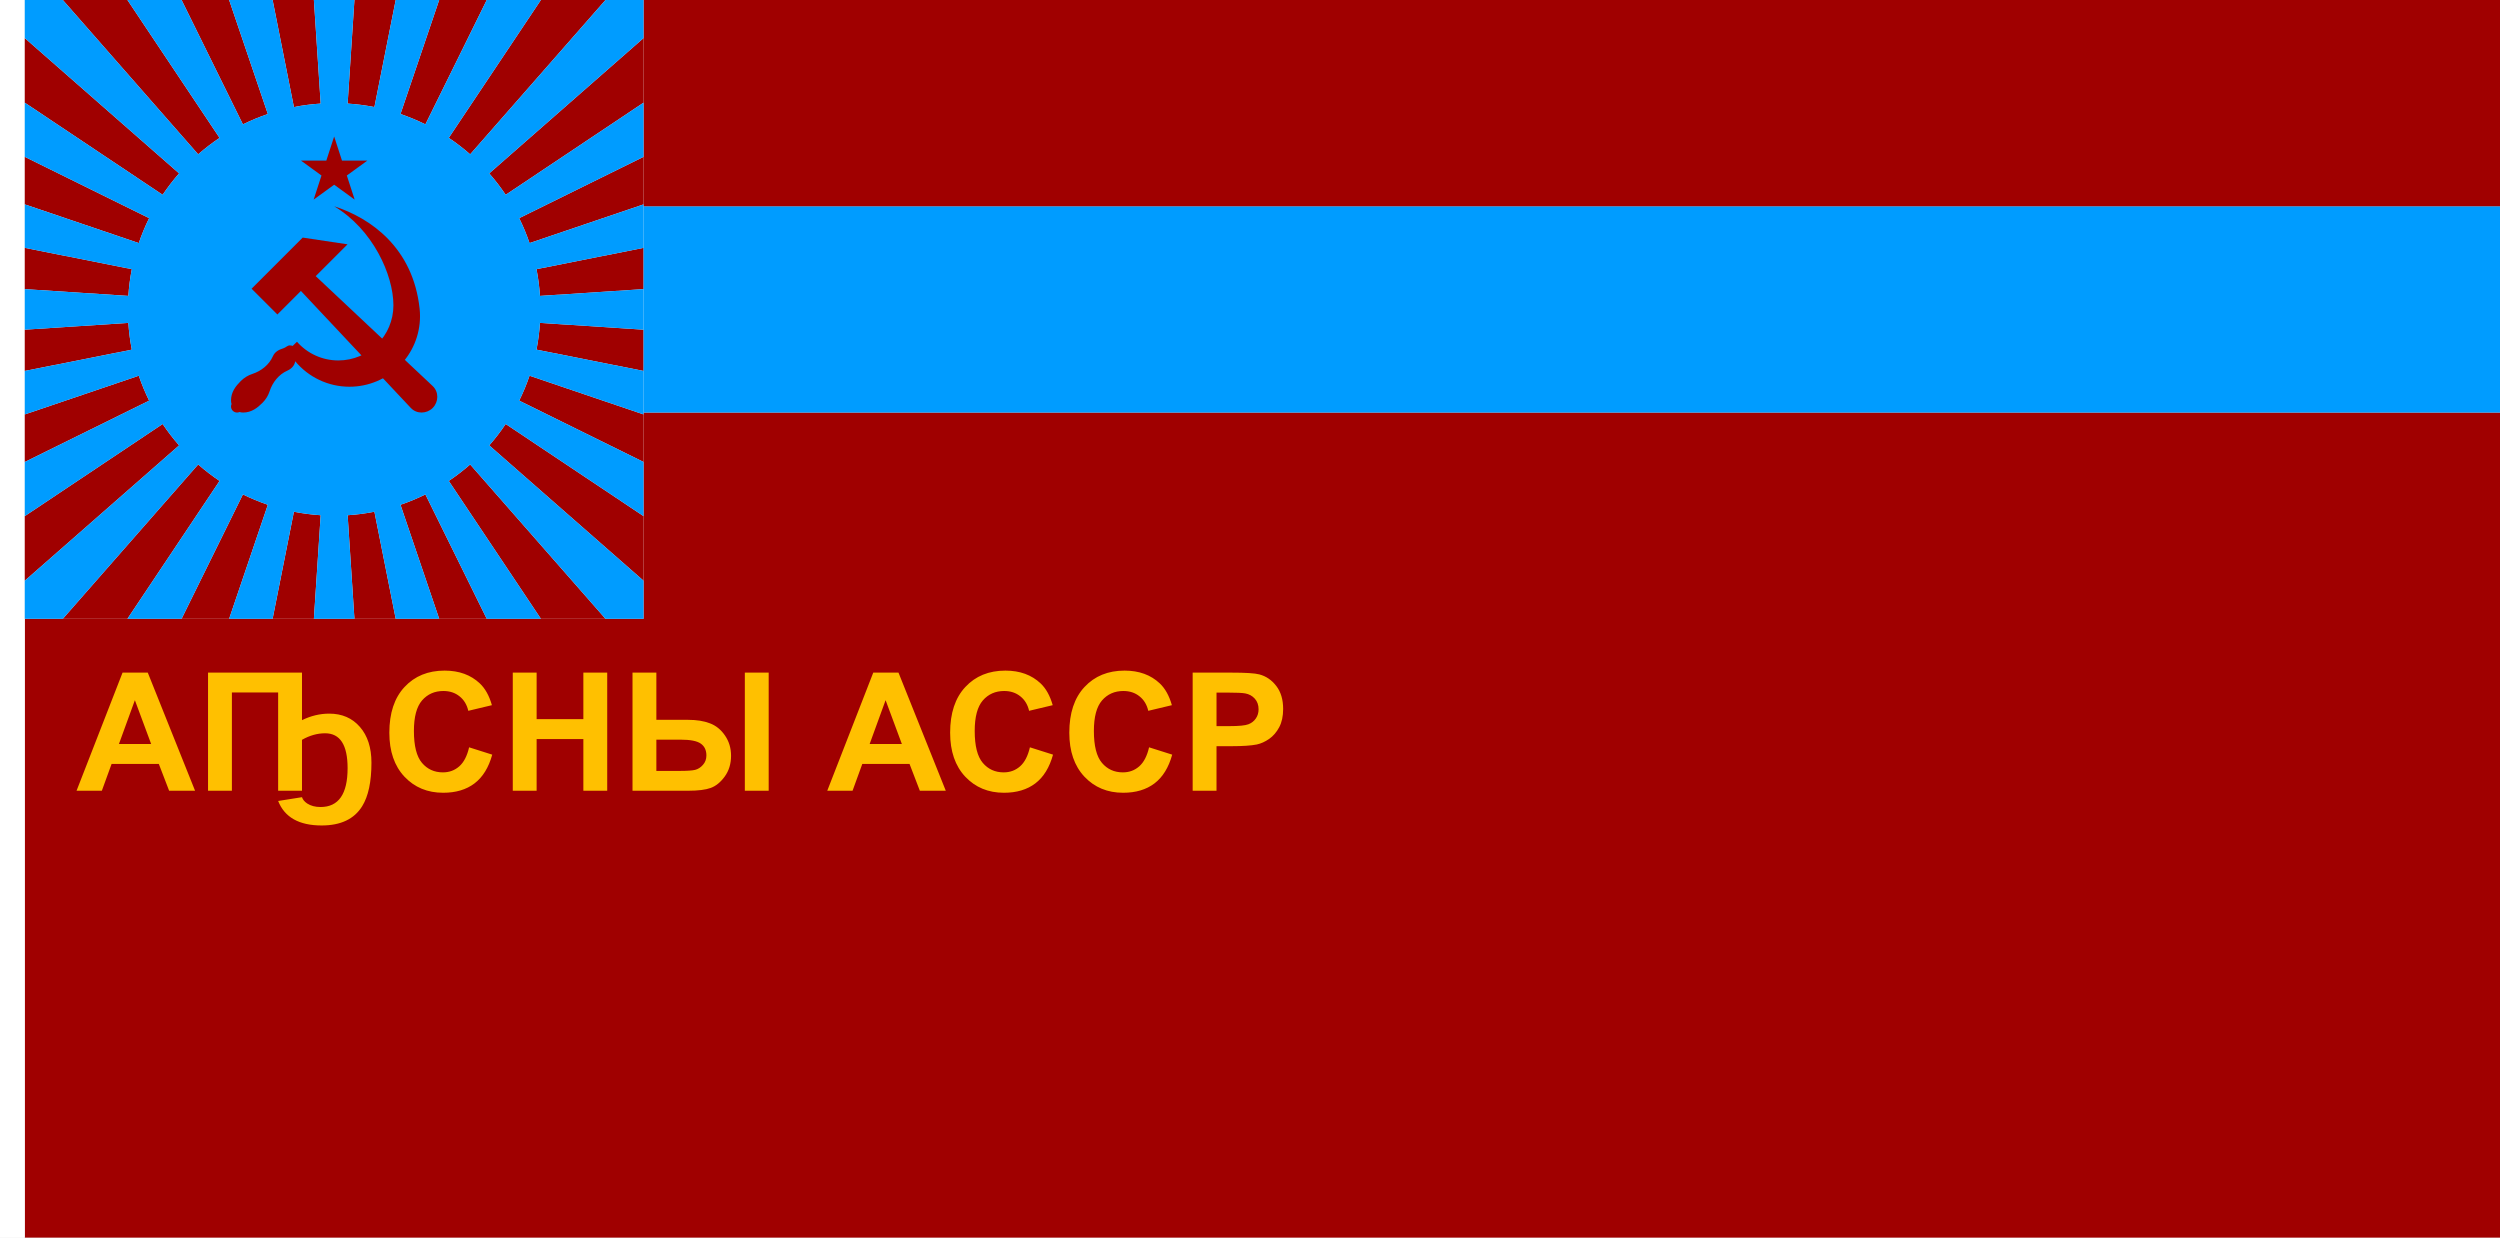
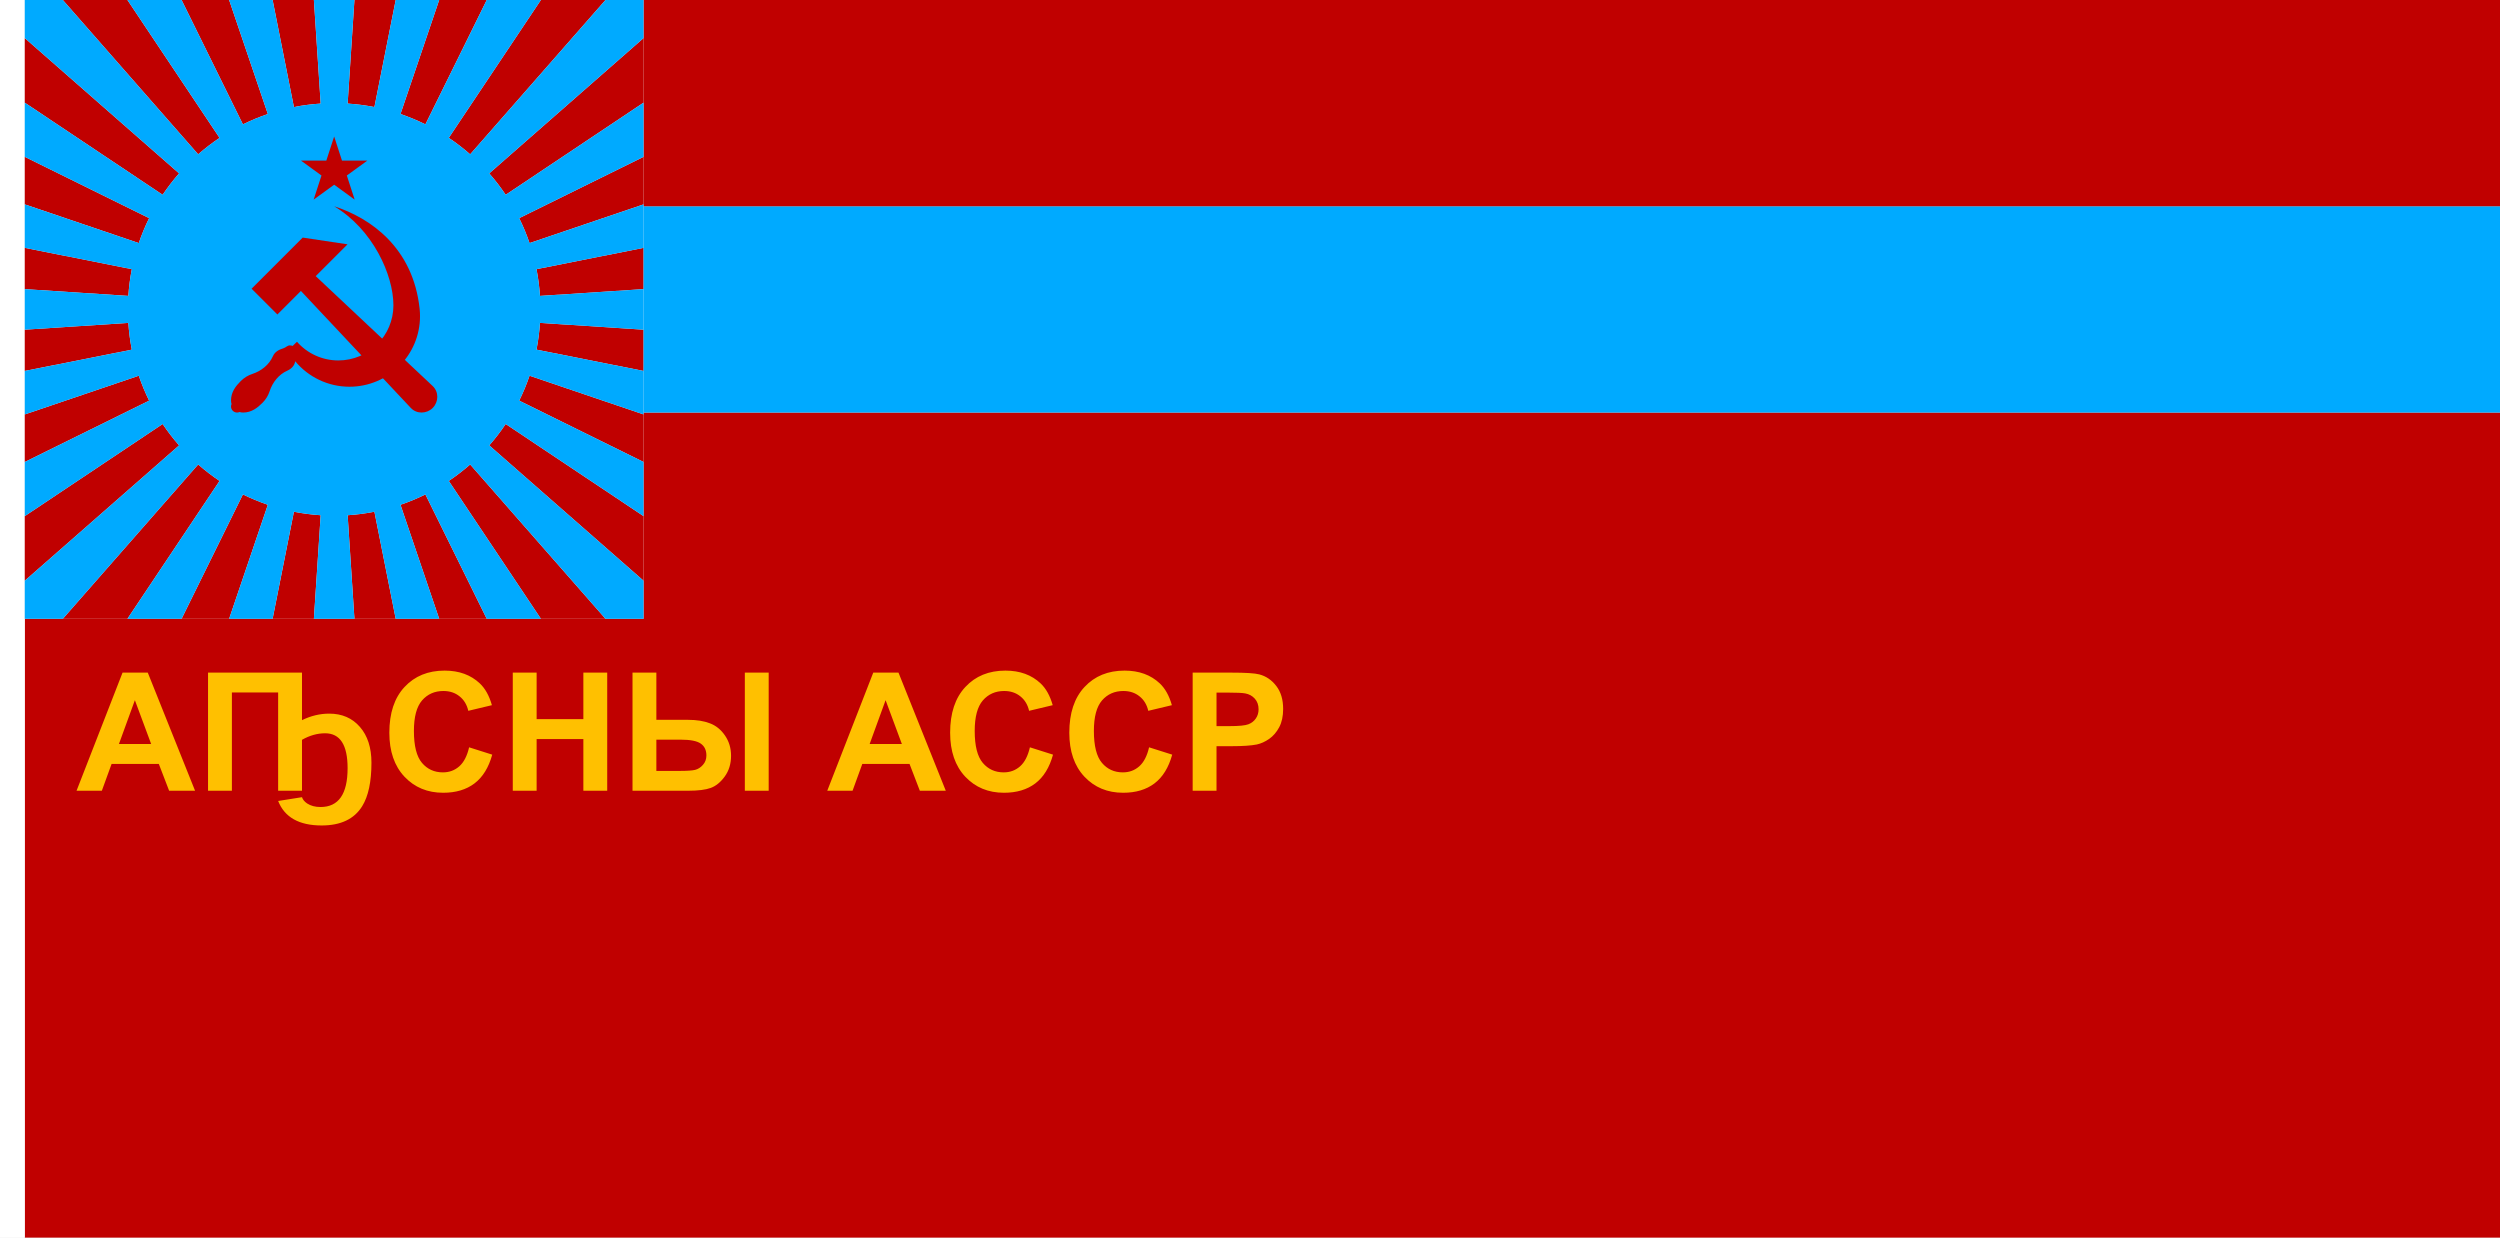
<svg xmlns="http://www.w3.org/2000/svg" width="3636" height="1800" viewBox="0 0 962.025 476.25" version="1.1" id="svg8">
  <defs id="defs2" />
  <g id="layer1" transform="translate(112.3345,-299.2679)">
-     <path style="fill:#a00000;fill-opacity:1;stroke:none;stroke-width:0.686px;stroke-linecap:butt;stroke-linejoin:miter;stroke-opacity:1" d="m 849.69,458.018 10e-6,317.5 h -952.5 v -238.125 h 238.125 v -79.375 z" id="path841" />
+     <path style="fill:#c00000;fill-opacity:1;stroke:none;stroke-width:0.686px;stroke-linecap:butt;stroke-linejoin:miter;stroke-opacity:1" d="m 849.69,458.018 10e-6,317.5 h -952.5 v -238.125 h 238.125 v -79.375 z" id="path841" />
    <path style="fill:#ffffff;fill-opacity:1;stroke:none;stroke-width:0.512px;stroke-linecap:butt;stroke-linejoin:miter;stroke-opacity:1" d="m -102.81,299.268 h -9.525 v 476.25 h 9.525 z" id="path1079" />
-     <path style="fill:#a00000;fill-opacity:1;stroke:none;stroke-width:0.917px;stroke-linecap:butt;stroke-linejoin:miter;stroke-opacity:1" d="M 91.361,0 288.205,224.457 c 9.825,-8.623 20.215,-16.618 31.113,-23.914 L 185.32,0 Z m 172.723,0 89.209,180.898 c 11.677,-5.77 23.775,-10.819 36.25,-15.053 L 333.246,0 Z m 132.406,0 30.975,155.727 c 12.701,-2.512 25.691,-4.216 38.914,-5.07 L 456.504,0 Z m 119.006,0 -9.875,150.656 c 13.223,0.854 26.213,2.558 38.914,5.07 L 575.51,0 Z m 123.258,0 -56.297,165.846 c 12.475,4.234 24.573,9.283 36.25,15.053 L 707.916,0 Z M 786.68,0 652.682,200.543 c 10.898,7.296 21.288,15.291 31.113,23.914 L 880.639,0 Z M 36,55.361 v 93.959 l 200.543,133.998 c 7.296,-10.898 15.291,-21.288 23.914,-31.113 z m 900,0 -224.459,196.844 c 8.623,9.825 16.619,20.215 23.916,31.113 L 936,149.32 Z M 36,228.084 v 69.162 l 165.846,56.297 c 4.234,-12.475 9.283,-24.573 15.053,-36.25 z m 900,0 -180.898,89.209 c 5.77,11.677 10.819,23.775 15.053,36.25 L 936,297.246 Z M 36,360.49 v 60.014 l 150.656,9.875 c 0.854,-13.223 2.558,-26.213 5.07,-38.914 z m 900,0 -155.727,30.975 c 2.512,12.701 4.216,25.691 5.07,38.914 L 936,420.504 Z M 186.656,469.621 36,479.496 v 60.014 l 155.727,-30.975 c -2.512,-12.701 -4.216,-25.691 -5.07,-38.914 z m 598.688,0 c -0.854,13.223 -2.558,26.213 -5.07,38.914 L 936,539.51 V 479.496 Z M 201.846,546.457 36,602.754 v 69.162 l 180.898,-89.209 c -5.77,-11.677 -10.819,-23.775 -15.053,-36.25 z m 568.309,0 c -4.234,12.475 -9.283,24.573 -15.053,36.25 L 936,671.916 V 602.754 Z M 236.543,616.682 36,750.68 v 93.959 L 260.459,647.795 c -8.623,-9.825 -16.619,-20.215 -23.916,-31.113 z m 498.914,0 c -7.297,10.898 -15.293,21.288 -23.916,31.113 L 936,844.639 V 750.68 Z M 288.205,675.541 91.361,900 H 185.32 L 319.318,699.457 c -10.899,-7.297 -21.288,-15.292 -31.113,-23.916 z m 395.59,0 c -9.826,8.624 -20.215,16.619 -31.113,23.916 L 786.68,900 h 93.959 z M 353.293,719.102 264.084,900 h 69.162 l 56.297,-165.846 c -12.475,-4.234 -24.573,-9.283 -36.25,-15.053 z m 265.414,0 c -11.677,5.77 -23.775,10.819 -36.25,15.053 L 638.754,900 h 69.162 z M 427.465,744.273 396.49,900 h 60.014 l 9.875,-150.656 c -13.223,-0.854 -26.213,-2.558 -38.914,-5.07 z m 117.07,0 c -12.701,2.512 -25.691,4.216 -38.914,5.07 L 515.496,900 h 60.014 z" transform="matrix(0.2645833,0,0,0.2645833,-112.3345,299.2679)" id="path829" />
-     <path style="fill:#009cff;fill-opacity:1;stroke:none;stroke-width:0.28px;stroke-linecap:butt;stroke-linejoin:miter;stroke-opacity:1" d="m 849.69,378.643 v 79.375 h -714.375 v -79.375 z" id="path831" />
-     <path id="path833" d="m 849.69,378.643 v -79.375 h -714.375 v 79.375 z" style="fill:#a00000;fill-opacity:1;stroke:none;stroke-width:0.28px;stroke-linecap:butt;stroke-linejoin:miter;stroke-opacity:1" />
-     <path style="opacity:1;fill:#009cff;fill-opacity:1;fill-rule:nonzero;stroke:none;stroke-width:14.108;stroke-linecap:butt;stroke-linejoin:bevel;stroke-miterlimit:4;stroke-dasharray:none;stroke-dashoffset:0;stroke-opacity:1;paint-order:normal" d="m 456.504,0 9.875,150.656 c -13.223,0.854 -26.213,2.558 -38.914,5.07 L 396.49,0 h -63.244 l 56.297,165.846 c -12.475,4.234 -24.573,9.283 -36.25,15.053 L 264.084,0 h -78.764 l 133.998,200.543 c -10.898,7.296 -21.288,15.291 -31.113,23.914 L 91.361,0 H 36 L 36,55.361 260.457,252.205 c -8.623,9.825 -16.618,20.215 -23.914,31.113 L 36,149.32 v 78.764 l 180.898,89.209 c -5.77,11.677 -10.819,23.775 -15.053,36.25 L 36,297.246 v 63.244 l 155.727,30.975 c -2.512,12.701 -4.216,25.691 -5.07,38.914 L 36,420.504 v 58.992 l 150.656,-9.875 c 0.854,13.223 2.558,26.213 5.07,38.914 L 36,539.51 v 63.244 l 165.846,-56.297 c 4.234,12.475 9.283,24.573 15.053,36.25 L 36,671.916 v 78.764 L 236.543,616.682 c 7.297,10.898 15.293,21.288 23.916,31.113 L 36,844.639 36,900 91.361,900 288.205,675.541 c 9.826,8.624 20.215,16.619 31.113,23.916 L 185.32,900 h 78.764 l 89.209,-180.898 c 11.677,5.77 23.775,10.819 36.25,15.053 L 333.246,900 h 63.244 l 30.975,-155.727 c 12.701,2.512 25.691,4.216 38.914,5.07 L 456.504,900 h 58.992 l -9.875,-150.656 c 13.223,-0.854 26.213,-2.558 38.914,-5.07 L 575.51,900 h 63.244 L 582.457,734.154 c 12.475,-4.234 24.573,-9.283 36.25,-15.053 L 707.916,900 h 78.764 L 652.682,699.457 c 10.899,-7.297 21.288,-15.292 31.113,-23.916 L 880.639,900 l 55.361,-2e-5 L 936,844.639 711.541,647.795 c 8.623,-9.825 16.619,-20.215 23.916,-31.113 L 936,750.68 V 671.916 L 755.102,582.707 c 5.77,-11.677 10.819,-23.775 15.053,-36.25 L 936,602.754 V 539.51 L 780.273,508.535 c 2.512,-12.701 4.216,-25.691 5.07,-38.914 L 936,479.496 v -58.992 l -150.656,9.875 c -0.854,-13.223 -2.558,-26.213 -5.07,-38.914 L 936,360.49 v -63.244 l -165.846,56.297 c -4.234,-12.475 -9.283,-24.573 -15.053,-36.25 L 936,228.084 V 149.32 L 735.457,283.318 c -7.297,-10.898 -15.293,-21.288 -23.916,-31.113 L 936,55.361 936,0 H 880.639 L 683.795,224.457 c -9.825,-8.623 -20.215,-16.618 -31.113,-23.914 L 786.68,0 h -78.764 l -89.209,180.898 c -11.677,-5.77 -23.775,-10.819 -36.25,-15.053 L 638.754,0 h -63.244 l -30.975,155.727 c -12.701,-2.512 -25.691,-4.216 -38.914,-5.07 L 515.496,0 Z" transform="matrix(0.2645833,0,0,0.2645833,-112.3345,299.2679)" id="path835" />
-     <g transform="matrix(0.6666667,0,0,0.6666667,-21.04067,119.5997)" id="g7866" style="fill:#ffc000;fill-opacity:1">
-       <path id="path840" d="m 55.94,388.565 c 22.256,13.256 34.193,39.496 34.203,57.162 0.01,17.581 -14.253,31.844 -31.834,31.834 -9.125,-0.005 -17.804,-3.945 -23.835,-10.792 l -2.488,2.402 c -0.519,-0.19 -1.077,-0.298 -1.661,-0.298 -1.389,5.3e-4 -2.295,1.246 -3.626,1.644 -2.747,0.822 -5.002,2.088 -6.101,4.586 -2.176,4.945 -6.711,8.551 -11.91,10.251 -2.43,0.794 -4.713,2.163 -6.645,4.095 -2.941,2.941 -5.634,6.332 -5.634,11.216 0,0.715 0.109,1.406 0.309,2.055 -0.203,0.448 -0.309,0.934 -0.309,1.426 -0.001,1.923 1.558,3.482 3.481,3.481 0.491,-2.6e-4 0.976,-0.107 1.424,-0.31 0.65,0.201 1.341,0.31 2.057,0.31 4.884,-10e-6 8.275,-2.693 11.217,-5.634 1.932,-1.932 3.3,-4.215 4.094,-6.645 1.7,-5.199 5.306,-9.734 10.251,-11.91 2.296,-1.01 4.166,-2.898 4.523,-5.421 7.648,9.209 19.068,14.706 31.289,14.713 22.509,0.012 40.758,-18.247 40.756,-40.756 -1.3e-4,-1.449 -0.081,-2.887 -0.234,-4.31 -3.792,-35.226 -28.339,-52.336 -49.326,-59.099 z" style="opacity:1;fill:#a00000;fill-opacity:1;fill-rule:evenodd;stroke:none;stroke-width:0.265;stroke-linecap:round;stroke-linejoin:round;stroke-miterlimit:4;stroke-dasharray:none;stroke-dashoffset:0;stroke-opacity:1" />
-       <path id="path891" d="m 112.816,492.343 c 3.594,3.377 3.487,9.141 0,12.628 -3.487,3.487 -9.251,3.594 -12.628,0 L 36.743,437.448 23.158,451.032 8.275,436.15 37.782,406.643 63.665,410.525 45.292,428.898 Z" style="opacity:1;fill:#a00000;fill-opacity:1;fill-rule:evenodd;stroke:none;stroke-width:0.265;stroke-linecap:round;stroke-linejoin:round;stroke-miterlimit:4;stroke-dasharray:none;stroke-dashoffset:0;stroke-opacity:1" />
-       <path style="color:#000000;font-style:normal;font-variant:normal;font-weight:normal;font-stretch:normal;font-size:medium;line-height:normal;font-family:sans-serif;font-variant-ligatures:normal;font-variant-position:normal;font-variant-caps:normal;font-variant-numeric:normal;font-variant-alternates:normal;font-feature-settings:normal;text-indent:0;text-align:start;text-decoration:none;text-decoration-line:none;text-decoration-style:solid;text-decoration-color:#000000;letter-spacing:normal;word-spacing:normal;text-transform:none;writing-mode:lr-tb;direction:ltr;text-orientation:mixed;dominant-baseline:auto;baseline-shift:baseline;text-anchor:start;white-space:normal;shape-padding:0;clip-rule:nonzero;display:inline;overflow:visible;visibility:visible;opacity:1;isolation:auto;mix-blend-mode:normal;color-interpolation:sRGB;color-interpolation-filters:linearRGB;solid-color:#000000;solid-opacity:1;vector-effect:none;fill:#a00000;fill-opacity:1;fill-rule:evenodd;stroke:none;stroke-width:0.265;stroke-linecap:round;stroke-linejoin:round;stroke-miterlimit:4;stroke-dasharray:none;stroke-dashoffset:0;stroke-opacity:1;color-rendering:auto;image-rendering:auto;shape-rendering:auto;text-rendering:auto;enable-background:accumulate" d="m 51.419,362.209 4.521,-13.912 4.52,13.912 h 14.627 l -11.834,8.598 4.521,13.912 -11.834,-8.598 -11.836,8.598 4.521,-13.912 -11.834,-8.598 z" id="path830" />
+     <path style="fill:#c00000;fill-opacity:1;stroke:none;stroke-width:0.917px;stroke-linecap:butt;stroke-linejoin:miter;stroke-opacity:1" d="M 91.361,0 288.205,224.457 c 9.825,-8.623 20.215,-16.618 31.113,-23.914 L 185.32,0 Z m 172.723,0 89.209,180.898 c 11.677,-5.77 23.775,-10.819 36.25,-15.053 L 333.246,0 Z m 132.406,0 30.975,155.727 c 12.701,-2.512 25.691,-4.216 38.914,-5.07 L 456.504,0 Z m 119.006,0 -9.875,150.656 c 13.223,0.854 26.213,2.558 38.914,5.07 L 575.51,0 Z m 123.258,0 -56.297,165.846 c 12.475,4.234 24.573,9.283 36.25,15.053 L 707.916,0 Z M 786.68,0 652.682,200.543 c 10.898,7.296 21.288,15.291 31.113,23.914 L 880.639,0 Z M 36,55.361 v 93.959 l 200.543,133.998 c 7.296,-10.898 15.291,-21.288 23.914,-31.113 z m 900,0 -224.459,196.844 c 8.623,9.825 16.619,20.215 23.916,31.113 L 936,149.32 Z M 36,228.084 v 69.162 l 165.846,56.297 c 4.234,-12.475 9.283,-24.573 15.053,-36.25 z m 900,0 -180.898,89.209 c 5.77,11.677 10.819,23.775 15.053,36.25 L 936,297.246 Z M 36,360.49 v 60.014 l 150.656,9.875 c 0.854,-13.223 2.558,-26.213 5.07,-38.914 z m 900,0 -155.727,30.975 c 2.512,12.701 4.216,25.691 5.07,38.914 L 936,420.504 Z M 186.656,469.621 36,479.496 v 60.014 l 155.727,-30.975 c -2.512,-12.701 -4.216,-25.691 -5.07,-38.914 z m 598.688,0 c -0.854,13.223 -2.558,26.213 -5.07,38.914 L 936,539.51 V 479.496 Z M 201.846,546.457 36,602.754 v 69.162 l 180.898,-89.209 c -5.77,-11.677 -10.819,-23.775 -15.053,-36.25 z m 568.309,0 c -4.234,12.475 -9.283,24.573 -15.053,36.25 L 936,671.916 V 602.754 Z M 236.543,616.682 36,750.68 v 93.959 L 260.459,647.795 c -8.623,-9.825 -16.619,-20.215 -23.916,-31.113 z m 498.914,0 c -7.297,10.898 -15.293,21.288 -23.916,31.113 L 936,844.639 V 750.68 Z M 288.205,675.541 91.361,900 H 185.32 L 319.318,699.457 c -10.899,-7.297 -21.288,-15.292 -31.113,-23.916 z m 395.59,0 c -9.826,8.624 -20.215,16.619 -31.113,23.916 L 786.68,900 h 93.959 z M 353.293,719.102 264.084,900 h 69.162 l 56.297,-165.846 c -12.475,-4.234 -24.573,-9.283 -36.25,-15.053 z m 265.414,0 c -11.677,5.77 -23.775,10.819 -36.25,15.053 L 638.754,900 h 69.162 z M 427.465,744.273 396.49,900 h 60.014 l 9.875,-150.656 c -13.223,-0.854 -26.213,-2.558 -38.914,-5.07 z m 117.07,0 c -12.701,2.512 -25.691,4.216 -38.914,5.07 L 515.496,900 h 60.014 z" transform="matrix(0.2645833,0,0,0.2645833,-112.3345,299.2679)" id="path829" />
+     <path style="fill:#00aaff;fill-opacity:1;stroke:none;stroke-width:0.28px;stroke-linecap:butt;stroke-linejoin:miter;stroke-opacity:1" d="m 849.69,378.643 v 79.375 h -714.375 v -79.375 z" id="path831" />
+     <path id="path833" d="m 849.69,378.643 v -79.375 h -714.375 v 79.375 z" style="fill:#c00000;fill-opacity:1;stroke:none;stroke-width:0.28px;stroke-linecap:butt;stroke-linejoin:miter;stroke-opacity:1" />
+     <path style="opacity:1;fill:#00aaff;fill-opacity:1;fill-rule:nonzero;stroke:none;stroke-width:14.108;stroke-linecap:butt;stroke-linejoin:bevel;stroke-miterlimit:4;stroke-dasharray:none;stroke-dashoffset:0;stroke-opacity:1;paint-order:normal" d="m 456.504,0 9.875,150.656 c -13.223,0.854 -26.213,2.558 -38.914,5.07 L 396.49,0 h -63.244 l 56.297,165.846 c -12.475,4.234 -24.573,9.283 -36.25,15.053 L 264.084,0 h -78.764 l 133.998,200.543 c -10.898,7.296 -21.288,15.291 -31.113,23.914 L 91.361,0 H 36 L 36,55.361 260.457,252.205 c -8.623,9.825 -16.618,20.215 -23.914,31.113 L 36,149.32 v 78.764 l 180.898,89.209 c -5.77,11.677 -10.819,23.775 -15.053,36.25 L 36,297.246 v 63.244 l 155.727,30.975 c -2.512,12.701 -4.216,25.691 -5.07,38.914 L 36,420.504 v 58.992 l 150.656,-9.875 c 0.854,13.223 2.558,26.213 5.07,38.914 L 36,539.51 v 63.244 l 165.846,-56.297 c 4.234,12.475 9.283,24.573 15.053,36.25 L 36,671.916 v 78.764 L 236.543,616.682 c 7.297,10.898 15.293,21.288 23.916,31.113 L 36,844.639 36,900 91.361,900 288.205,675.541 c 9.826,8.624 20.215,16.619 31.113,23.916 L 185.32,900 h 78.764 l 89.209,-180.898 c 11.677,5.77 23.775,10.819 36.25,15.053 L 333.246,900 h 63.244 l 30.975,-155.727 c 12.701,2.512 25.691,4.216 38.914,5.07 L 456.504,900 h 58.992 l -9.875,-150.656 c 13.223,-0.854 26.213,-2.558 38.914,-5.07 L 575.51,900 h 63.244 L 582.457,734.154 c 12.475,-4.234 24.573,-9.283 36.25,-15.053 L 707.916,900 h 78.764 L 652.682,699.457 c 10.899,-7.297 21.288,-15.292 31.113,-23.916 L 880.639,900 l 55.361,-2e-5 L 936,844.639 711.541,647.795 c 8.623,-9.825 16.619,-20.215 23.916,-31.113 L 936,750.68 V 671.916 L 755.102,582.707 c 5.77,-11.677 10.819,-23.775 15.053,-36.25 L 936,602.754 V 539.51 L 780.273,508.535 c 2.512,-12.701 4.216,-25.691 5.07,-38.914 L 936,479.496 v -58.992 l -150.656,9.875 c -0.854,-13.223 -2.558,-26.213 -5.07,-38.914 L 936,360.49 v -63.244 l -165.846,56.297 c -4.234,-12.475 -9.283,-24.573 -15.053,-36.25 L 936,228.084 V 149.32 L 735.457,283.318 c -7.297,-10.898 -15.293,-21.288 -23.916,-31.113 L 936,55.361 936,0 H 880.639 L 683.795,224.457 c -9.825,-8.623 -20.215,-16.618 -31.113,-23.914 L 786.68,0 h -78.764 l -89.209,180.898 c -11.677,-5.77 -23.775,-10.819 -36.25,-15.053 L 638.754,0 h -63.244 l -30.975,155.727 c -12.701,-2.512 -25.691,-4.216 -38.914,-5.07 L 515.496,0 Z" transform="matrix(0.2645833,0,0,0.2645833,-112.3345,299.2679)" id="path835" />
+     <g transform="matrix(0.6666667,0,0,0.6666667,-21.04067,119.5997)" id="g7866" style="fill:#c00000;fill-opacity:1">
+       <path id="path840" d="m 55.94,388.565 c 22.256,13.256 34.193,39.496 34.203,57.162 0.01,17.581 -14.253,31.844 -31.834,31.834 -9.125,-0.005 -17.804,-3.945 -23.835,-10.792 l -2.488,2.402 c -0.519,-0.19 -1.077,-0.298 -1.661,-0.298 -1.389,5.3e-4 -2.295,1.246 -3.626,1.644 -2.747,0.822 -5.002,2.088 -6.101,4.586 -2.176,4.945 -6.711,8.551 -11.91,10.251 -2.43,0.794 -4.713,2.163 -6.645,4.095 -2.941,2.941 -5.634,6.332 -5.634,11.216 0,0.715 0.109,1.406 0.309,2.055 -0.203,0.448 -0.309,0.934 -0.309,1.426 -0.001,1.923 1.558,3.482 3.481,3.481 0.491,-2.6e-4 0.976,-0.107 1.424,-0.31 0.65,0.201 1.341,0.31 2.057,0.31 4.884,-10e-6 8.275,-2.693 11.217,-5.634 1.932,-1.932 3.3,-4.215 4.094,-6.645 1.7,-5.199 5.306,-9.734 10.251,-11.91 2.296,-1.01 4.166,-2.898 4.523,-5.421 7.648,9.209 19.068,14.706 31.289,14.713 22.509,0.012 40.758,-18.247 40.756,-40.756 -1.3e-4,-1.449 -0.081,-2.887 -0.234,-4.31 -3.792,-35.226 -28.339,-52.336 -49.326,-59.099 z" style="opacity:1;fill:#c00000;fill-opacity:1;fill-rule:evenodd;stroke:none;stroke-width:0.265;stroke-linecap:round;stroke-linejoin:round;stroke-miterlimit:4;stroke-dasharray:none;stroke-dashoffset:0;stroke-opacity:1" />
+       <path id="path891" d="m 112.816,492.343 c 3.594,3.377 3.487,9.141 0,12.628 -3.487,3.487 -9.251,3.594 -12.628,0 L 36.743,437.448 23.158,451.032 8.275,436.15 37.782,406.643 63.665,410.525 45.292,428.898 Z" style="opacity:1;fill:#c00000;fill-opacity:1;fill-rule:evenodd;stroke:none;stroke-width:0.265;stroke-linecap:round;stroke-linejoin:round;stroke-miterlimit:4;stroke-dasharray:none;stroke-dashoffset:0;stroke-opacity:1" />
+       <path style="color:#000000;font-style:normal;font-variant:normal;font-weight:normal;font-stretch:normal;font-size:medium;line-height:normal;font-family:sans-serif;font-variant-ligatures:normal;font-variant-position:normal;font-variant-caps:normal;font-variant-numeric:normal;font-variant-alternates:normal;font-feature-settings:normal;text-indent:0;text-align:start;text-decoration:none;text-decoration-line:none;text-decoration-style:solid;text-decoration-color:#000000;letter-spacing:normal;word-spacing:normal;text-transform:none;writing-mode:lr-tb;direction:ltr;text-orientation:mixed;dominant-baseline:auto;baseline-shift:baseline;text-anchor:start;white-space:normal;shape-padding:0;clip-rule:nonzero;display:inline;overflow:visible;visibility:visible;opacity:1;isolation:auto;mix-blend-mode:normal;color-interpolation:sRGB;color-interpolation-filters:linearRGB;solid-color:#000000;solid-opacity:1;vector-effect:none;fill:#c00000;fill-opacity:1;fill-rule:evenodd;stroke:none;stroke-width:0.265;stroke-linecap:round;stroke-linejoin:round;stroke-miterlimit:4;stroke-dasharray:none;stroke-dashoffset:0;stroke-opacity:1;color-rendering:auto;image-rendering:auto;shape-rendering:auto;text-rendering:auto;enable-background:accumulate" d="m 51.419,362.209 4.521,-13.912 4.52,13.912 h 14.627 l -11.834,8.598 4.521,13.912 -11.834,-8.598 -11.836,8.598 4.521,-13.912 -11.834,-8.598 z" id="path830" />
    </g>
    <path style="font-weight:bold;font-size:63.5px;line-height:0.8;font-family:Arial;-inkscape-font-specification:'Arial Bold';text-align:center;letter-spacing:0px;text-orientation:sideways;text-anchor:middle;fill:#ffc000;stroke-linecap:round;paint-order:stroke fill markers;fill-opacity:1" d="m -37.269,603.553 h -9.984 l -3.969,-10.325 h -18.169 l -3.752,10.325 h -9.736 l 17.704,-45.455 h 9.705 z m -16.898,-17.983 -6.263,-16.867 -6.139,16.867 z m 84.77,7.162 q 0,11.038 -3.566,16.774 -4.589,7.41 -15.596,7.41 -13.022,0 -16.743,-9.426 l 9.178,-1.457 q 0.403,1.333 1.984,2.418 2.077,1.364 5.147,1.364 10.418,0 10.418,-14.945 0,-13.426 -8.651,-13.426 -4.496,0 -8.899,2.511 v 19.596 H -5.302 V 565.726 H -23.1 v 37.827 h -9.178 V 558.099 H 3.875 v 18.293 q 5.116,-2.511 10.48,-2.511 7.379,0 11.813,5.116 4.434,5.085 4.434,13.736 z m 37.579,-5.891 8.899,2.822 q -2.046,7.441 -6.821,11.069 -4.744,3.597 -12.061,3.597 -9.054,0 -14.883,-6.17 -5.829,-6.201 -5.829,-16.929 0,-11.348 5.86,-17.611 5.86,-6.294 15.41,-6.294 8.341,0 13.55,4.93 3.101,2.915 4.651,8.372 l -9.085,2.17 q -0.806,-3.535 -3.38,-5.581 -2.542,-2.046 -6.201,-2.046 -5.054,0 -8.217,3.628 -3.132,3.628 -3.132,11.751 0,8.62 3.101,12.278 3.101,3.659 8.062,3.659 3.659,0 6.294,-2.325 2.635,-2.325 3.783,-7.317 z m 16.805,16.712 v -45.455 h 9.178 v 17.89 h 17.983 v -17.89 h 9.178 v 45.455 h -9.178 V 583.678 H 94.164 v 19.875 z m 46.075,-45.455 h 9.178 v 18.169 h 12.278 q 4.837,0 8.31,1.333 3.504,1.302 5.829,4.713 2.325,3.38 2.325,7.782 0,4.62 -2.418,7.969 -2.418,3.318 -5.395,4.403 -2.946,1.085 -8.651,1.085 h -21.456 z m 9.178,37.827 h 8.961 q 4.279,0 5.953,-0.403 1.705,-0.434 3.008,-1.922 1.333,-1.488 1.333,-3.628 0,-3.039 -2.17,-4.558 -2.139,-1.519 -7.751,-1.519 h -9.333 z m 34.044,-37.827 h 9.178 v 45.455 h -9.178 z m 77.329,45.455 h -9.984 l -3.969,-10.325 h -18.169 l -3.752,10.325 h -9.736 l 17.704,-45.455 h 9.705 z m -16.898,-17.983 -6.263,-16.867 -6.139,16.867 z m 49.268,1.271 8.899,2.822 q -2.046,7.441 -6.821,11.069 -4.744,3.597 -12.061,3.597 -9.054,0 -14.883,-6.17 -5.829,-6.201 -5.829,-16.929 0,-11.348 5.86,-17.611 5.86,-6.294 15.41,-6.294 8.341,0 13.55,4.93 3.101,2.915 4.651,8.372 l -9.085,2.17 q -0.806,-3.535 -3.38,-5.581 -2.542,-2.046 -6.201,-2.046 -5.054,0 -8.217,3.628 -3.132,3.628 -3.132,11.751 0,8.62 3.101,12.278 3.101,3.659 8.062,3.659 3.659,0 6.294,-2.325 2.635,-2.325 3.783,-7.317 z m 45.858,0 8.899,2.822 q -2.046,7.441 -6.821,11.069 -4.744,3.597 -12.061,3.597 -9.054,0 -14.883,-6.17 -5.829,-6.201 -5.829,-16.929 0,-11.348 5.86,-17.611 5.86,-6.294 15.41,-6.294 8.341,0 13.55,4.93 3.101,2.915 4.651,8.372 l -9.085,2.17 q -0.806,-3.535 -3.38,-5.581 -2.542,-2.046 -6.201,-2.046 -5.054,0 -8.217,3.628 -3.132,3.628 -3.132,11.751 0,8.62 3.101,12.278 3.101,3.659 8.062,3.659 3.659,0 6.294,-2.325 2.635,-2.325 3.783,-7.317 z m 16.774,16.712 v -45.455 h 14.728 q 8.372,0 10.914,0.682 3.907,1.023 6.542,4.465 2.635,3.411 2.635,8.837 0,4.186 -1.519,7.038 -1.519,2.853 -3.876,4.496 -2.325,1.612 -4.744,2.139 -3.287,0.651 -9.519,0.651 h -5.984 v 17.146 z m 9.178,-37.765 v 12.898 h 5.023 q 5.426,0 7.255,-0.713 1.829,-0.713 2.853,-2.232 1.054,-1.519 1.054,-3.535 0,-2.48 -1.457,-4.093 -1.457,-1.612 -3.69,-2.015 -1.643,-0.31 -6.604,-0.31 z" id="path2" aria-label="АҦСНЫ АССР" />
  </g>
</svg>
